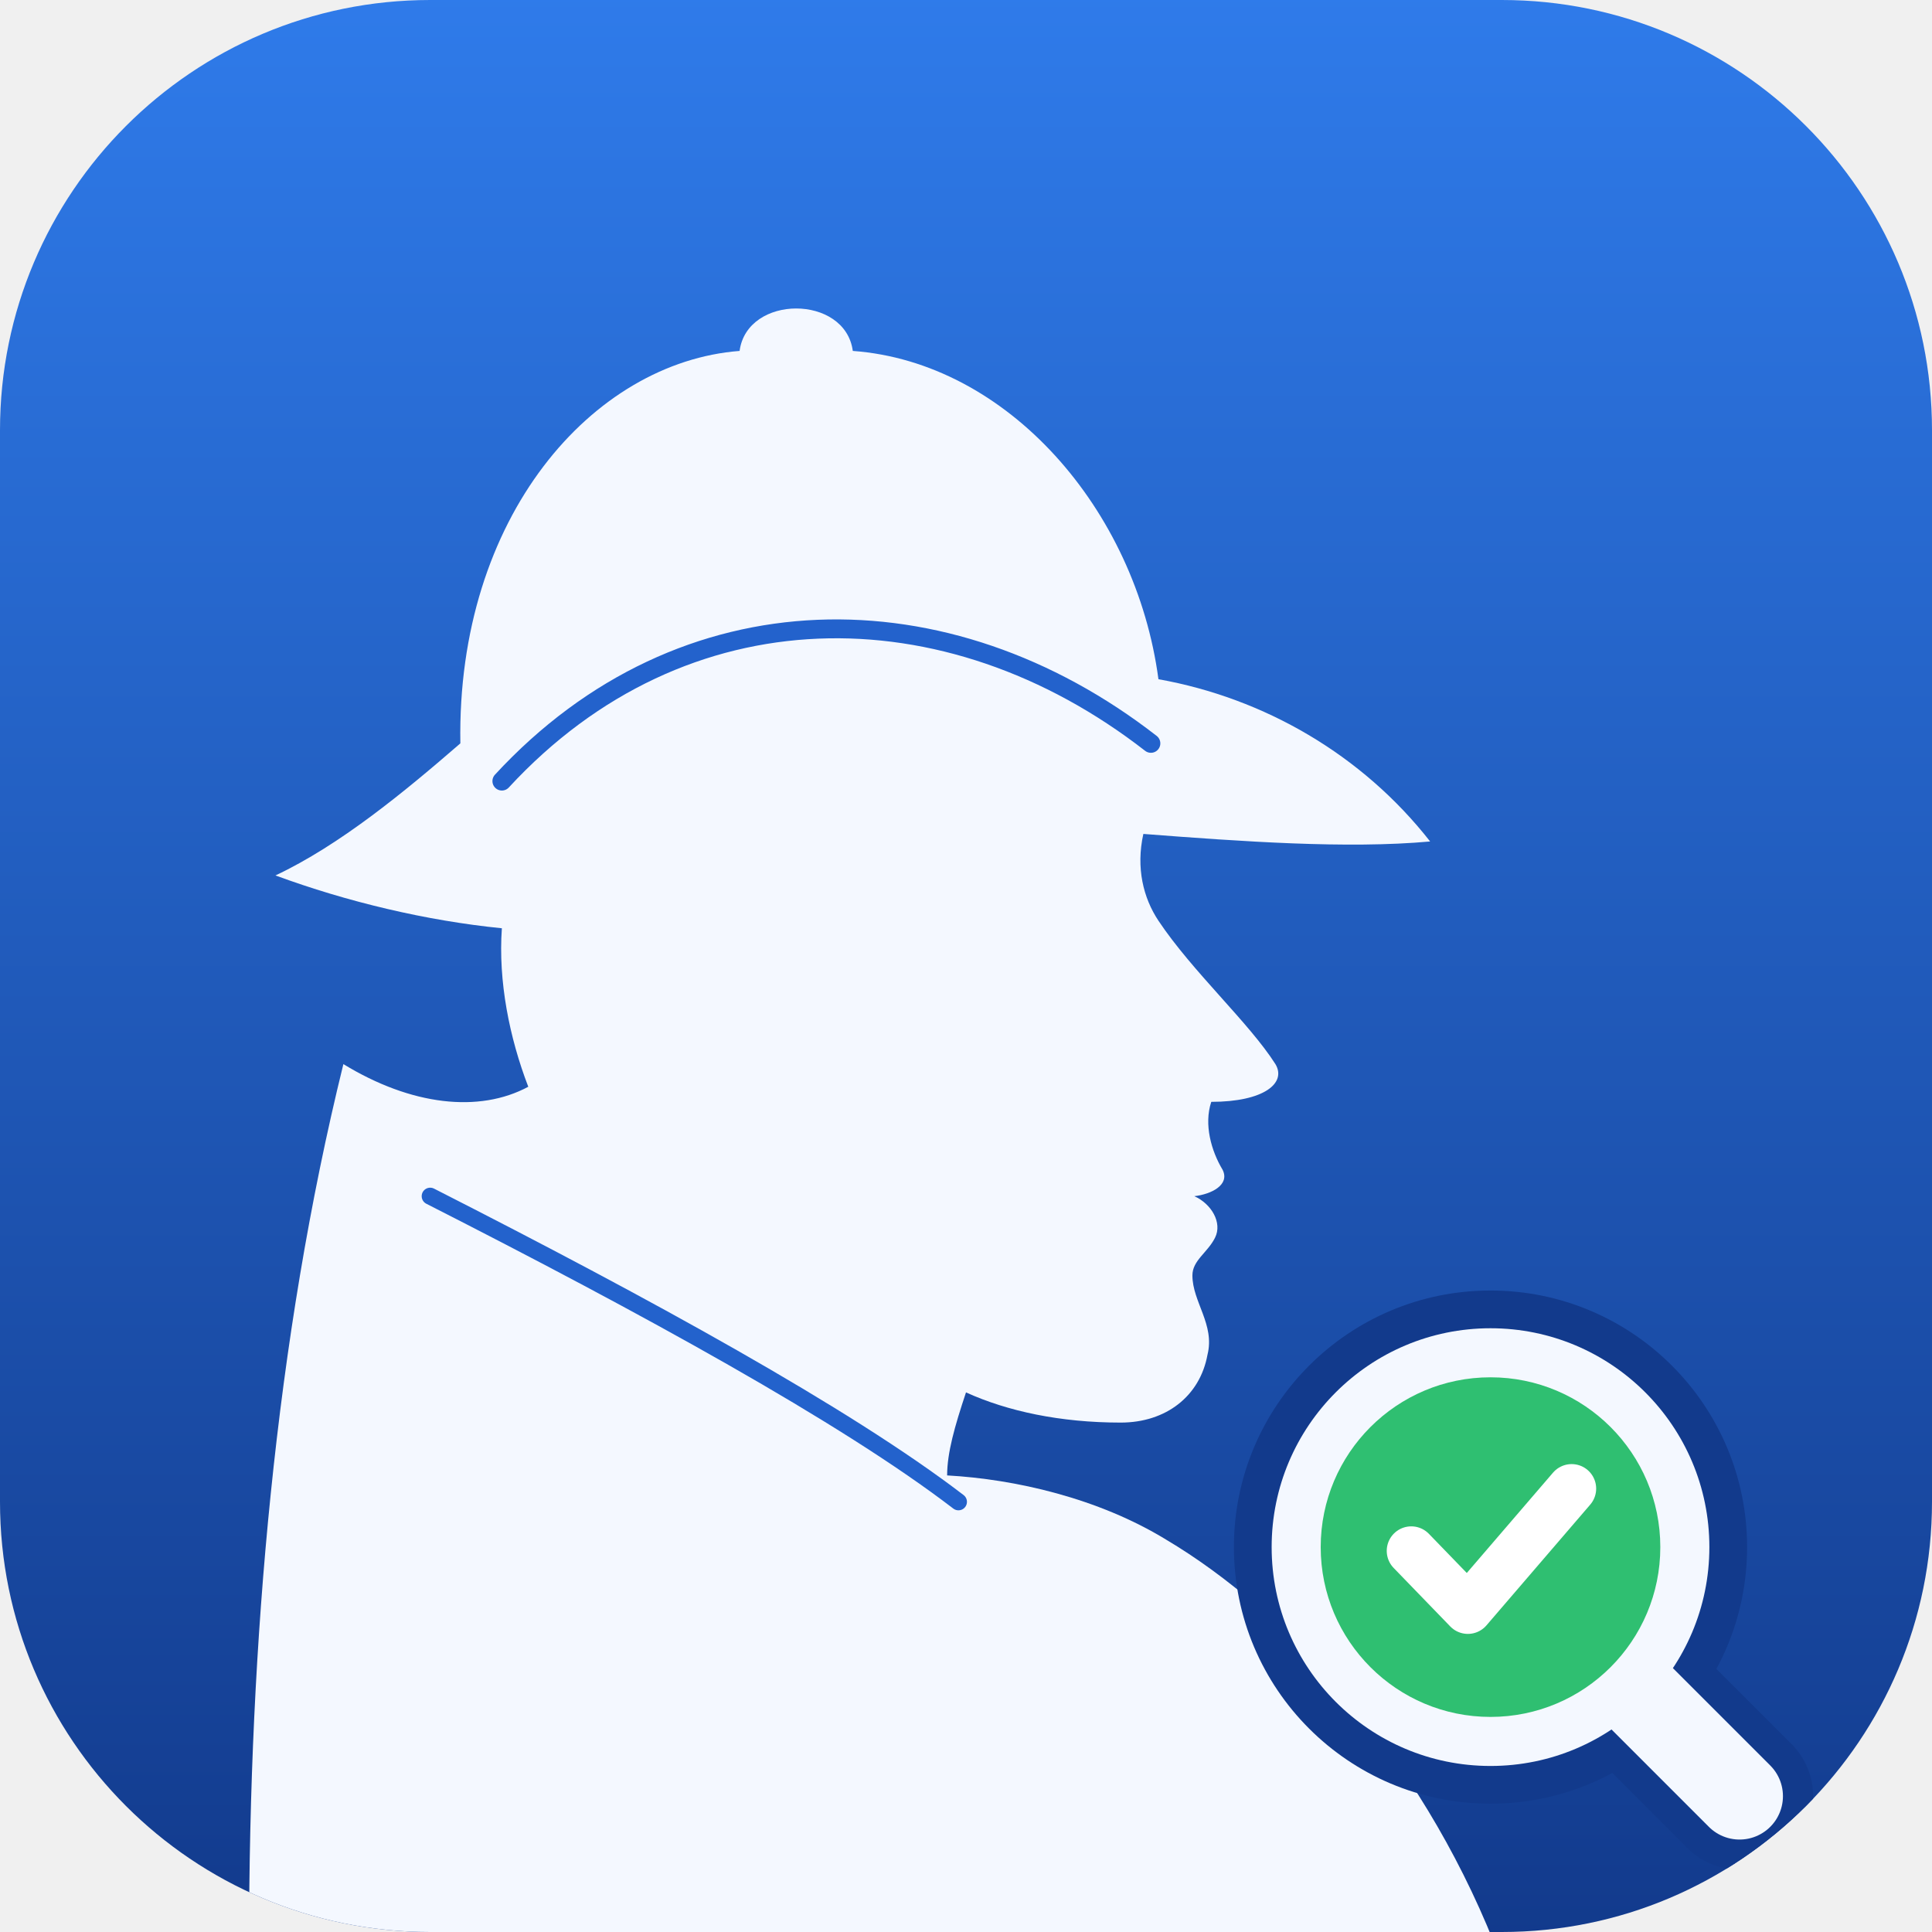
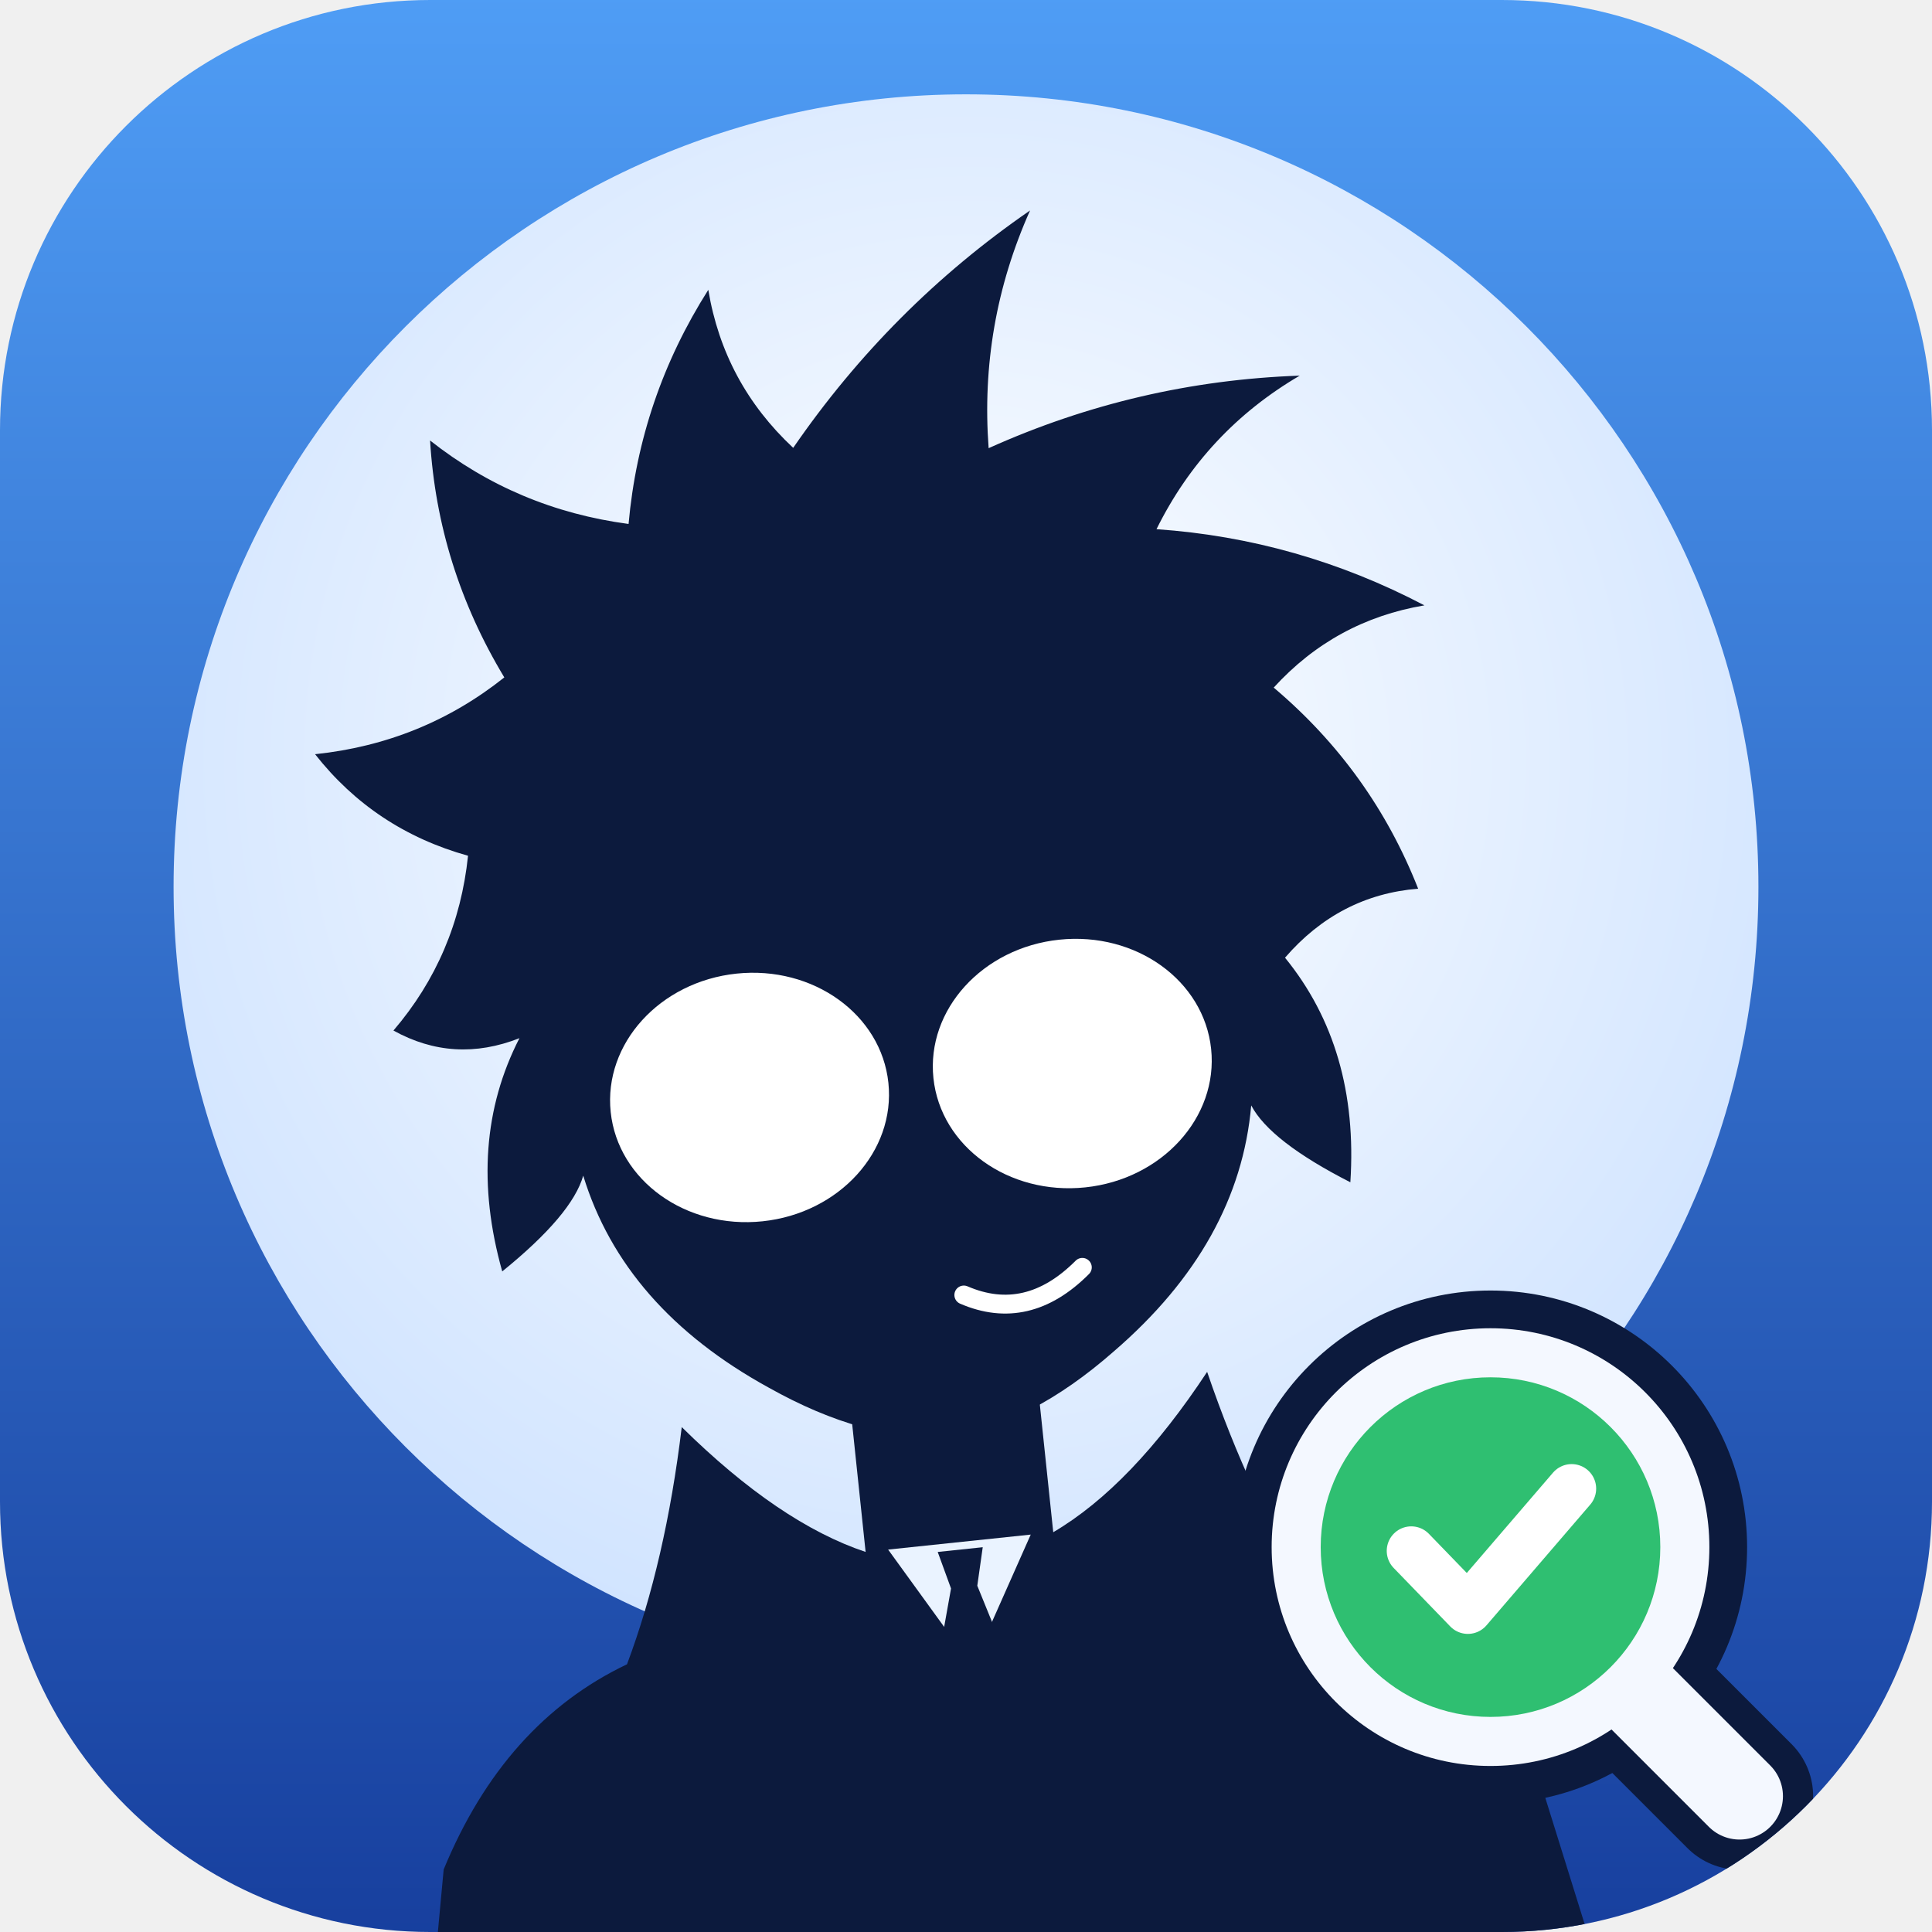
<svg xmlns="http://www.w3.org/2000/svg" viewBox="0 0 1024 1024" width="1024" height="1024">
  <defs>
    <linearGradient id="sky" x1="0" y1="0" x2="0" y2="1">
-       <stop offset="0" stop-color="#2f7bea" />
-       <stop offset="1" stop-color="#123a8c" />
+       <stop offset="0" stop-color="#4f9df5" />
+       <stop offset="1" stop-color="#173f9e" />
    </linearGradient>
+     <radialGradient id="glow" cx="0.5" cy="0.42" r="0.6">
+       <stop offset="0" stop-color="#ffffff" />
+       <stop offset="1" stop-color="#cfe3ff" />
+     </radialGradient>
    <clipPath id="tile">
      <rect width="1024" height="1024" rx="228" />
    </clipPath>
  </defs>
  <g clip-path="url(#tile)">
    <rect width="1024" height="1024" fill="url(#sky)" />
-     <g transform="translate(-58 -30)">
-       <path fill="#f4f8ff" d="M 204 494         C 238 478, 272 450, 302 424         C 300 304, 372 222, 450 216         C 454 186, 506 186, 510 216         C 592 222, 660 300, 672 390         C 728 400, 780 430, 816 476         C 772 480, 716 476, 664 472         C 660 490, 664 506, 672 518         C 690 545, 720 572, 734 594         C 740 604, 728 614, 700 614         C 696 626, 700 640, 706 650         C 710 658, 700 663, 691 664         C 700 668, 706 678, 702 686         C 698 694, 690 698, 690 706         C 690 720, 702 732, 698 748         C 694 770, 676 784, 652 784         C 620 784, 592 778, 570 768         C 564 786, 560 800, 560 812         C 596 814, 640 824, 676 846         C 740 884, 810 960, 850 1060         L 190 1060         C 190 900, 204 740, 240 594         C 276 616, 312 620, 338 606         C 328 580, 322 550, 324 522         C 284 518, 242 508, 204 494 Z" />
-       <path d="M 324 444 C 420 340, 560 340, 668 424" fill="none" stroke="#2362cc" stroke-width="10" stroke-linecap="round" />
-       <path d="M 286 664 C 400 722, 506 780, 566 826" fill="none" stroke="#2362cc" stroke-width="9" stroke-linecap="round" />
+     <circle cx="512" cy="470" r="420" fill="url(#glow)" />
+     <g transform="rotate(-6 512 640) translate(-22 10)" fill="#0c1a3d">
+       <path d="M 462 730 L 462 806 Q 418 786 372 730 Q 356 800 330 852 Q 262 876 222 950 L 190 1110 L 834 1110 L 802 950         Q 762 876 694 852 Q 668 800 652 730 Q 606 786 562 806 L 562 730 Z" />
+       <path d="M 308 516 Q 272 526 242 505 Q 280 469 291 417 Q 243 398 216 355 Q 273 355 320 325 Q 291 263 294 196 Q 336 237 394 251 Q 407 185 449 132 Q 452 182 485 220 Q 544 151 623 108 Q 590 165 588 231 Q 670 204 756 210 Q 703 234 672 283 Q 746 296 809 338 Q 761 341 725 373 Q 772 422 790 487 Q 748 486 716 516 Q 750 568 738 638 Q 698 612 690 592 Q 676 664 604 714 Q 556 748 512 750 Q 468 748 420 714 Q 348 664 334 592 Q 326 612 286 638 Q 274 568 308 516 Z" />
+       <path d="M 474 806 L 512 872 L 550 806 Z" fill="#eaf3ff" />
+       <path d="M 500 810 L 524 810 L 519 830 L 530 868 L 512 888 L 494 868 L 505 830 Z" />
+       <ellipse cx="426" cy="560" rx="74" ry="66" fill="#ffffff" />
+       <ellipse cx="598" cy="560" rx="74" ry="66" fill="#ffffff" />
+       <path d="M 528 676 Q 560 694 592 668" fill="none" stroke="#ffffff" stroke-width="10" stroke-linecap="round" />
    </g>
-     <path d="M 868 898 L 922 952" fill="none" stroke="#123a8c" stroke-width="78" stroke-linecap="round" />
-     <circle cx="790" cy="820" r="136" fill="#123a8c" />
+     <path d="M 868 898 L 922 952" fill="none" stroke="#0c1a3d" stroke-width="78" stroke-linecap="round" />
+     <circle cx="790" cy="820" r="136" fill="#0c1a3d" />
    <path d="M 868 898 L 922 952" fill="none" stroke="#f4f8ff" stroke-width="46" stroke-linecap="round" />
    <circle cx="790" cy="820" r="116" fill="#f4f8ff" />
    <circle cx="790" cy="820" r="90" fill="#2fbf71" />
    <path d="M 748 822 l 30 31 l 55 -64" fill="none" stroke="#ffffff" stroke-width="26" stroke-linecap="round" stroke-linejoin="round" />
  </g>
</svg>
